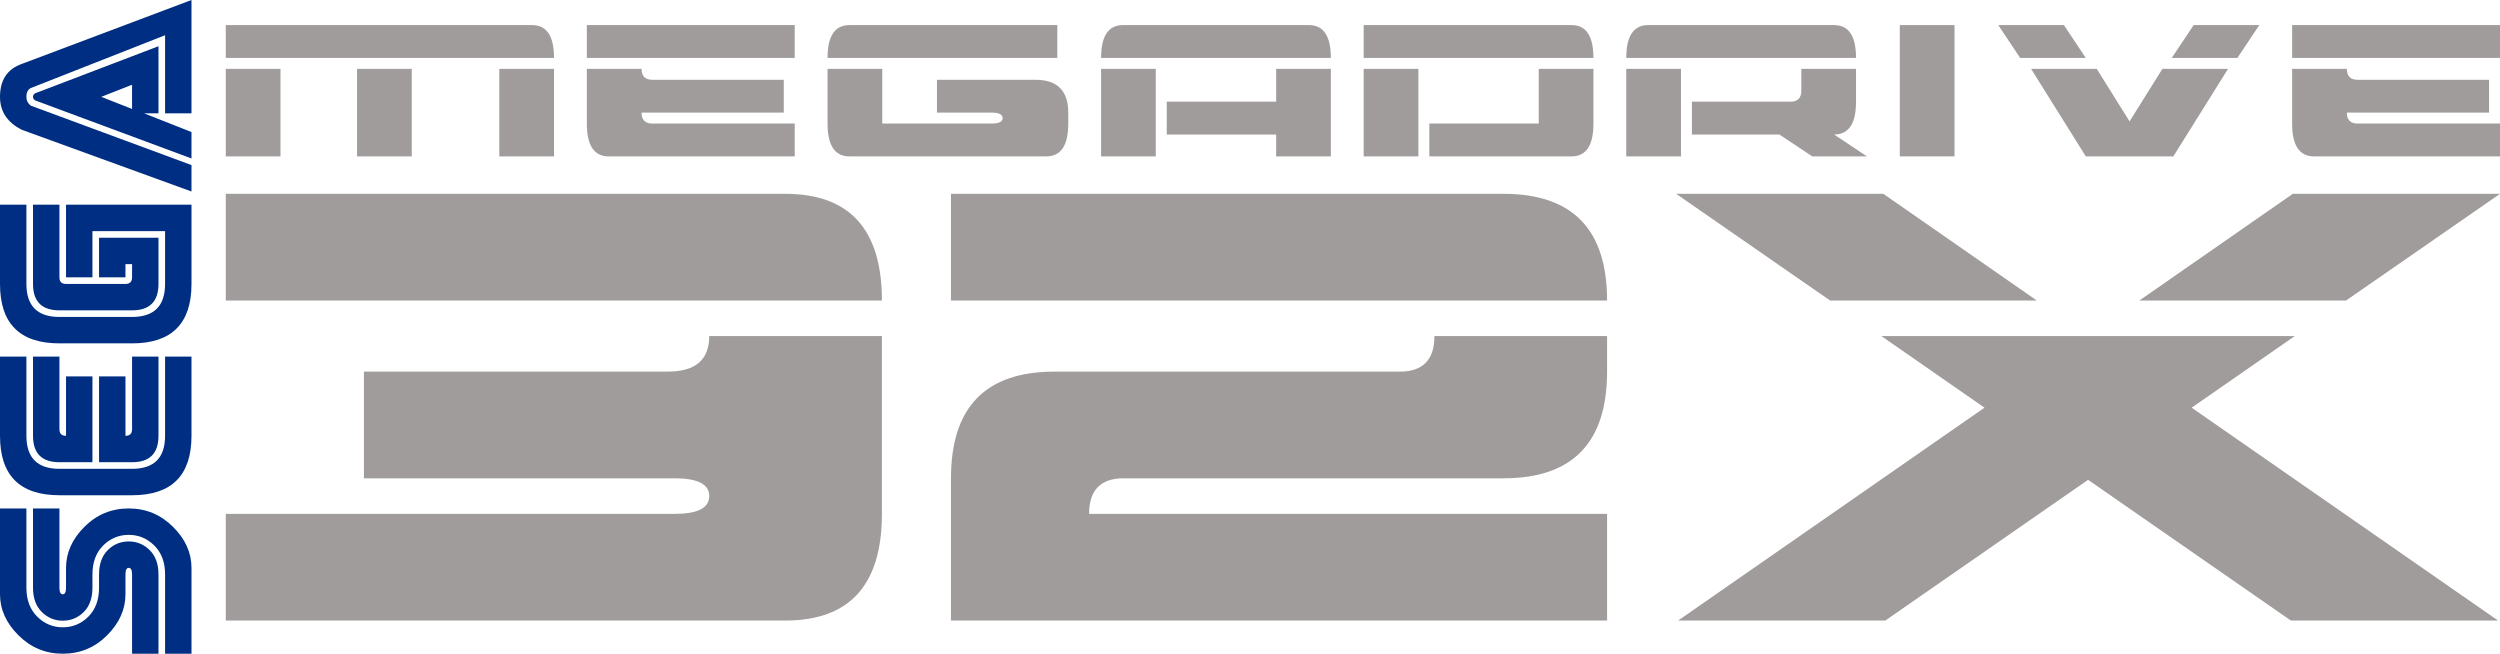
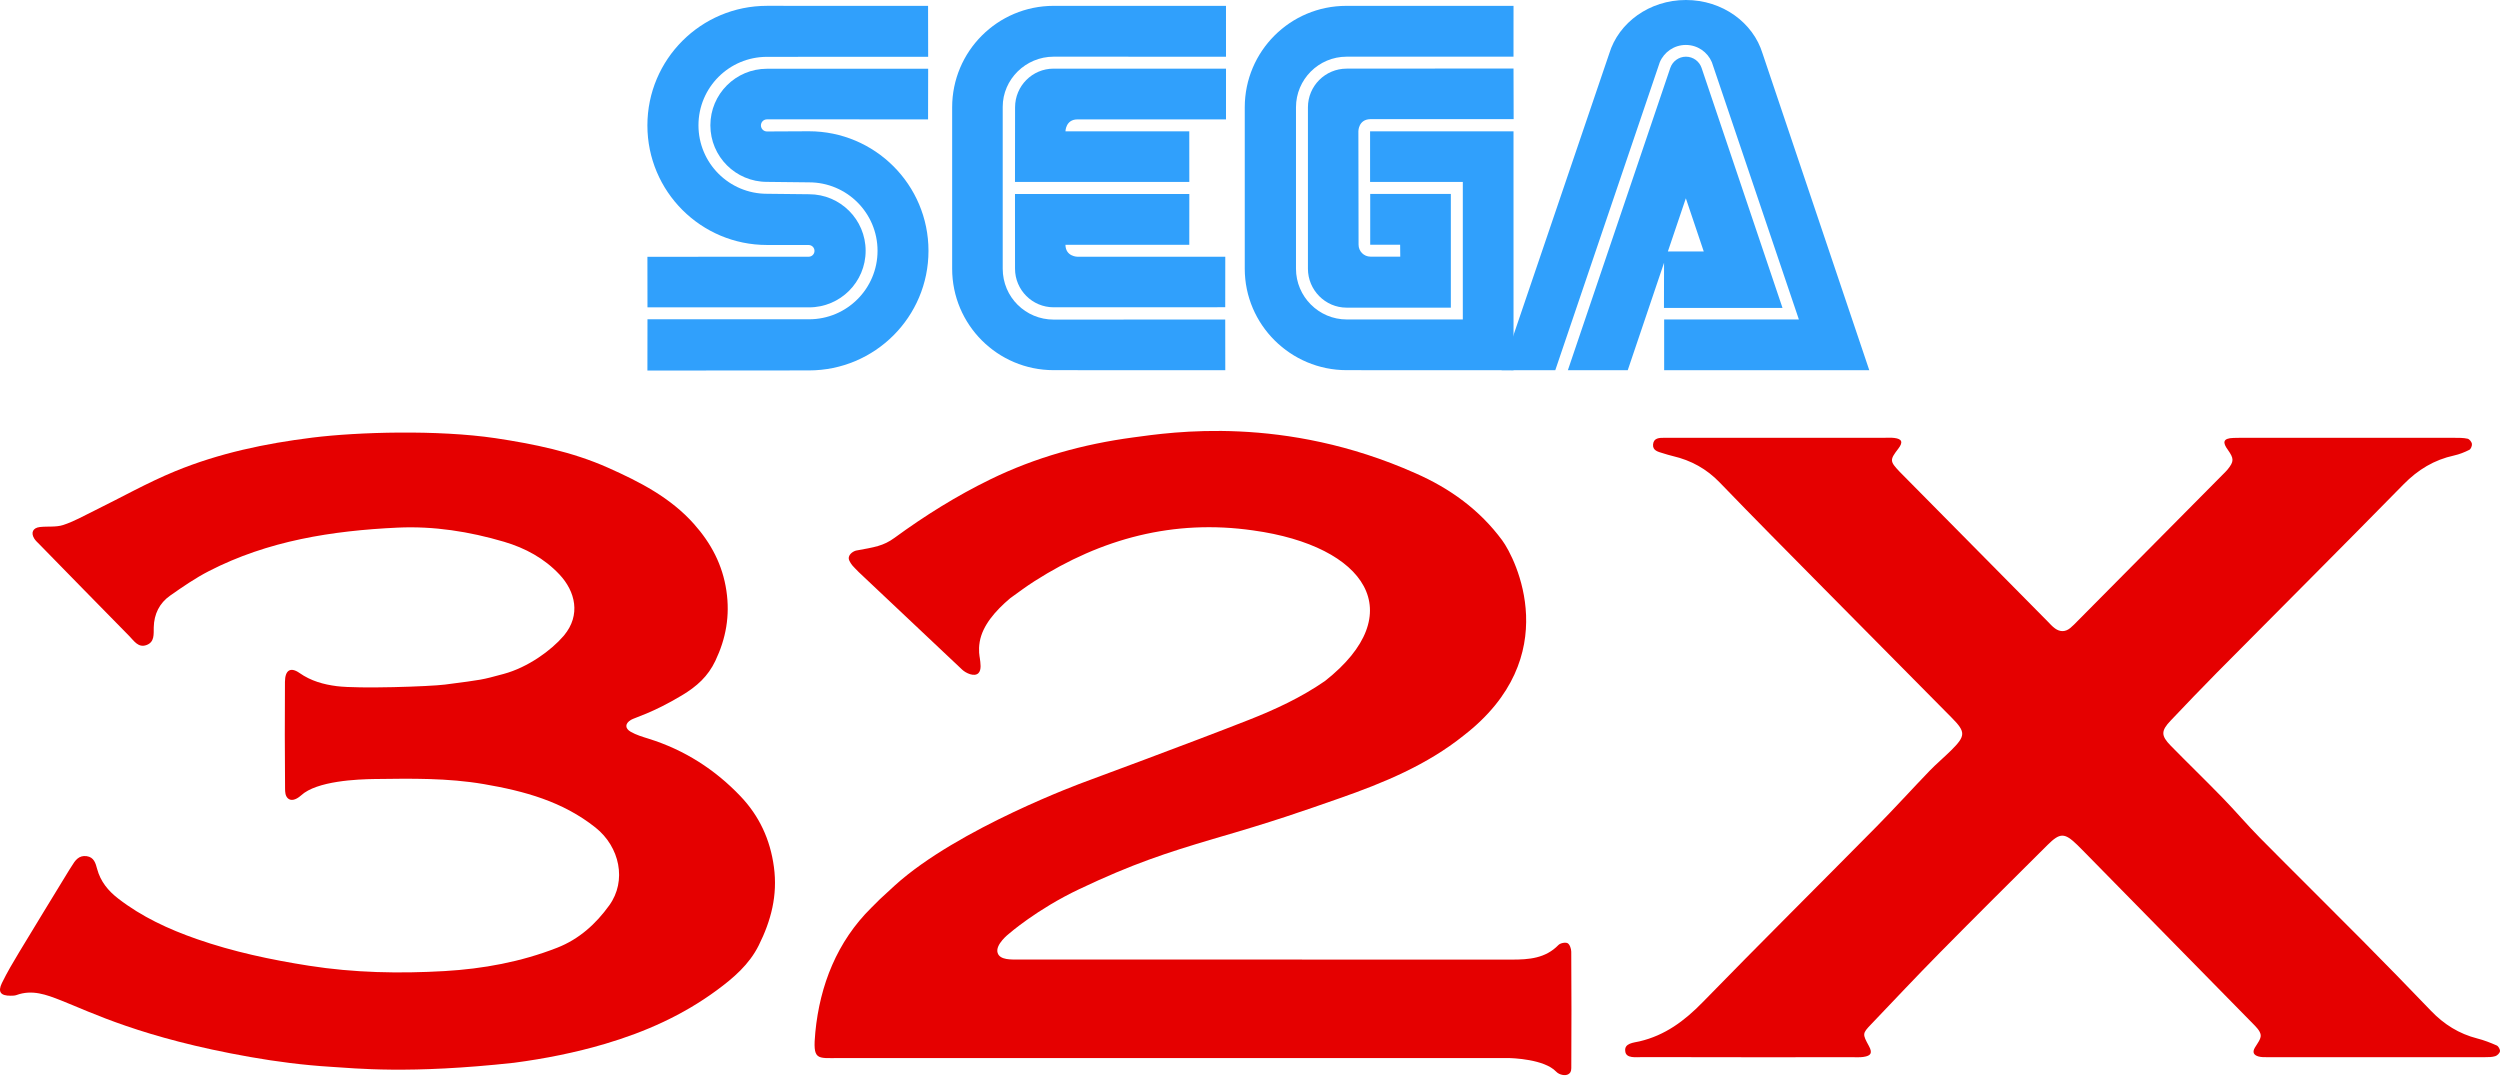
- <svg xmlns="http://www.w3.org/2000/svg" enable-background="new 0 0 288.411 75.415" viewBox="0 0 288.411 75.415">
-   <g fill="#a09c9b">
-     <path d="m26.048 6.682v-3.787h35.342c1.684 0 2.524 1.262 2.524 3.787zm0 11.36v-10.098h6.311v10.098zm15.146 0v-10.098h6.311v10.098zm16.409 0v-10.098h6.311v10.098z" />
-     <path d="m67.701 6.682v-3.787h23.982v3.787zm0 7.573v-6.311h6.311c0 .843.421 1.262 1.262 1.262h15.147v3.787h-16.409c0 .843.421 1.262 1.262 1.262h16.409v3.787h-21.457c-1.684 0-2.525-1.262-2.525-3.787z" />
-     <path d="m95.47 6.682c0-2.524.841-3.787 2.524-3.787h23.982v3.787zm0 7.573v-6.311h6.311v6.311h12.622c.841 0 1.262-.212 1.262-.631s-.422-.631-1.262-.631h-6.311v-3.787h11.36c2.524 0 3.787 1.262 3.787 3.787v1.262c0 2.524-.841 3.787-2.524 3.787h-22.72c-1.684 0-2.525-1.262-2.525-3.787z" />
-     <path d="m127.026 6.682c0-2.524.841-3.787 2.524-3.787h21.458c1.684 0 2.524 1.262 2.524 3.787zm0 11.36v-10.098h6.311v10.098zm20.196 0v-2.524h-12.622v-3.787h12.622v-3.787h6.311v10.098z" />
-     <path d="m157.32 6.682v-3.787h23.982c1.684 0 2.524 1.262 2.524 3.787zm0 11.36v-10.098h6.311v10.098zm23.982 0h-16.409v-3.787h12.622v-6.311h6.311v6.311c0 2.525-.84 3.787-2.524 3.787z" />
-     <path d="m187.613 6.682c0-2.524.841-3.787 2.524-3.787h21.458c1.684 0 2.524 1.262 2.524 3.787zm0 11.36v-10.098h6.311v10.098zm7.574-2.525v-3.787h11.36c.841 0 1.262-.419 1.262-1.262v-2.524h6.311v3.787c0 2.524-.841 3.787-2.524 3.787l3.787 2.524h-6.311l-3.787-2.524h-10.098z" />
-     <path d="m219.169 18.042v-15.147h6.311v15.147z" />
-     <path d="m233.053 6.682-2.524-3.787h7.573l2.524 3.787zm7.574 11.36-6.311-10.098h7.573l3.787 6.059 3.787-6.059h7.573l-6.311 10.098zm9.917-11.36 2.524-3.787h7.573l-2.524 3.787z" />
-     <path d="m264.429 6.682v-3.787h23.982v3.787zm0 7.573v-6.311h6.311c0 .843.421 1.262 1.262 1.262h15.147v3.787h-16.409c0 .843.421 1.262 1.262 1.262h16.409v3.787h-21.458c-1.683 0-2.524-1.262-2.524-3.787z" />
-     <path d="m26.048 34.667v-12.306h64.538c7.436 0 11.155 4.102 11.155 12.307h-75.693zm0 36.921v-12.307h51.79c2.655 0 3.984-.685 3.984-2.051s-1.329-2.051-3.984-2.051h-35.855v-12.307h35.058c3.187 0 4.781-1.366 4.781-4.102h19.919v20.511c0 8.205-3.719 12.307-11.155 12.307z" />
-     <path d="m109.708 34.667v-12.306h63.741c7.968 0 11.951 4.102 11.951 12.307h-75.692zm0 20.512c0-8.205 3.984-12.307 11.951-12.307h39.838c2.655 0 3.984-1.366 3.984-4.102h19.919v4.102c0 8.205-3.984 12.307-11.951 12.307h-43.822c-2.655 0-3.984 1.366-3.984 4.102h59.757v12.307h-75.693v-16.409z" />
-     <path d="m211.125 34.667-17.757-12.307h23.903l17.7 12.307zm53.156 36.921-23.391-16.234-23.391 16.233h-23.903l35.342-24.555-11.895-8.263h47.692l-11.895 8.263 35.342 24.555h-23.901zm.227-49.227h23.903l-17.757 12.307h-23.846z" />
-   </g>
-   <path d="m7.237 75.415c-1.981 0-3.682-.707-5.104-2.12s-2.133-2.992-2.133-4.736v-9.903h3.047v9.141c0 1.405.414 2.518 1.244 3.339s1.811 1.232 2.946 1.232c1.15 0 2.137-.41 2.959-1.232.82-.821 1.231-1.934 1.231-3.339v-1.524c0-1.202.334-2.137 1.004-2.806.668-.669 1.477-1.003 2.424-1.003.932 0 1.734.334 2.412 1.003s1.016 1.604 1.016 2.806v9.141h-3.047v-9.141c0-.508-.127-.762-.381-.762s-.381.254-.381.762v2.285c0 1.743-.707 3.322-2.121 4.736-1.413 1.414-3.118 2.121-5.116 2.121zm0-3.809c-.932 0-1.734-.334-2.412-1.003s-1.016-1.603-1.016-2.805v-9.141h3.047v9.141c0 .508.127.762.381.762s.381-.254.381-.762v-2.285c0-1.743.707-3.322 2.121-4.736 1.412-1.413 3.117-2.12 5.116-2.12 1.981 0 3.682.707 5.104 2.12s2.133 2.992 2.133 4.736v9.903h-3.047v-9.141c0-1.405-.414-2.518-1.244-3.339s-1.811-1.232-2.946-1.232c-1.15 0-2.137.41-2.959 1.232-.82.821-1.231 1.934-1.231 3.339v1.524c0 1.202-.334 2.137-1.004 2.806-.668.667-1.477 1.001-2.424 1.001z" fill="#002e82" />
-   <path d="m6.856 57.133c-4.571 0-6.856-2.286-6.856-6.856v-9.141h3.047v9.141c0 2.539 1.27 3.809 3.809 3.809h8.379c2.539 0 3.809-1.27 3.809-3.809v-9.141h3.047v9.141c0 4.571-2.285 6.856-6.856 6.856zm3.809-3.809h-3.809c-2.031 0-3.047-1.016-3.047-3.047v-9.141h3.047v8.379c0 .508.254.762.762.762v-6.856h3.047zm.762 0v-9.903h3.047v6.856c.508 0 .762-.254.762-.762v-8.379h3.047v9.141c0 2.031-1.016 3.047-3.047 3.047z" fill="#002e82" />
-   <path d="m6.856 39.612c-4.571 0-6.856-2.285-6.856-6.856v-9.141h3.047v9.141c0 2.539 1.27 3.809 3.809 3.809h8.379c2.539 0 3.809-1.27 3.809-3.809v-6.094h-8.379v5.332h-3.047v-8.379h14.474v9.141c0 4.571-2.285 6.856-6.856 6.856zm0-3.809c-2.031 0-3.047-1.016-3.047-3.047v-9.141h3.047v8.379c0 .508.254.762.762.762h6.856c.508 0 .762-.254.762-.762v-1.524h-.762v1.524h-3.047v-4.571h6.856v5.332c0 2.031-1.016 3.047-3.047 3.047h-8.38z" fill="#002e82" />
-   <path d="m19.044 13.077v-9.014l-15.489 6.094c-.338.169-.508.508-.508 1.016 0 .423.17.762.508 1.016l18.536 6.856v3.047l-19.552-7.11c-1.693-.847-2.539-2.117-2.539-3.809 0-1.946.846-3.216 2.539-3.809l19.552-7.364v13.077zm-.762 0h-1.651l5.459 2.158v3.047l-17.773-6.602c-.338-.085-.508-.254-.508-.508s.17-.423.508-.508l13.966-5.332v7.745zm-6.602-1.904 3.555 1.397v-2.794z" fill="#002e82" />
+ <svg xmlns="http://www.w3.org/2000/svg" version="1.2" baseProfile="tiny" id="Ebene_1" x="0px" y="0px" width="477.948px" height="205.537px" viewBox="43.869 -10.908 477.948 205.537" xml:space="preserve">
+   <path fill="#E50000" d="M341.373,193.968c-2.26-2.385-8.34-2.6-9.285-2.6c-42.588,0-85.173-0.002-127.765,0.002  c-4.329,0-5.108,0.532-4.578-4.957c0.868-8.979,4.167-17.322,10.688-23.765c1.249-1.271,1.666-1.7,4.52-4.287  c12.092-10.957,36.182-19.743,36.182-19.743s20.159-7.443,31.479-11.897c5.085-2,10.05-4.31,14.578-7.445  c16.421-12.943,7.894-25.789-13.755-28.781c-15.163-2.17-28.978,1.533-41.748,9.677c-1.667,1.063-3.074,2.125-4.684,3.281  c-2.856,2.414-5.307,5.229-5.836,8.34c-0.286,1.681-0.013,2.838,0.021,3.112c0.108,0.871,0.375,2.25-0.272,2.884  c-0.778,0.76-2.394-0.002-3.111-0.681c-6.58-6.219-13.172-12.424-19.759-18.637c-0.412-0.389-1.173-1.221-1.173-1.221  s-0.72-0.834-0.745-1.406c-0.029-0.644,0.604-1.249,1.36-1.485c3.589-0.661,5.245-0.873,7.399-2.448  c5.797-4.237,11.855-8.025,18.325-11.18c8.651-4.219,17.747-6.726,27.272-8.01c7.325-0.988,28.84-4.338,53.973,6.837  c6.629,2.907,12.313,7.024,16.598,12.831c2.535,3.437,12.096,22.281-7.383,37.333c-6.963,5.588-15.273,9.038-23.674,11.971  c-7.188,2.511-12.465,4.396-24.227,7.795c-8.931,2.658-15.342,4.736-25.563,9.585c-8.129,3.856-13.465,8.543-13.465,8.543  s-2.662,2.053-2.147,3.659c0.446,1.394,2.668,1.254,3.975,1.257c31.445,0.02,62.892,0.014,94.337,0.016  c3.254,0,6.408-0.229,8.893-2.784c0.361-0.373,1.318-0.574,1.75-0.356c0.414,0.207,0.703,1.061,0.707,1.633  c0.049,7.365,0.051,14.894,0.008,22.258c-0.006,0.716-0.24,0.972-0.596,1.179C343.134,194.789,341.994,194.623,341.373,193.968z" />
+   <path fill="#E50000" d="M107.1,193.042c-5.159-0.315-10.332-0.979-15.427-1.879c-20.739-3.656-30.385-8.554-36.174-10.826  c-2.766-1.086-5.47-2.114-8.476-1.012c-0.343,0.127-0.745,0.12-1.121,0.127c-1.911,0.021-2.496-0.722-1.666-2.427  c0.989-2.032,2.148-3.985,3.317-5.926c3.167-5.252,6.376-10.479,9.57-15.718c0.147-0.239,0.315-0.471,0.46-0.715  c0.651-1.09,1.366-2.101,2.858-1.892c1.403,0.197,1.706,1.354,2,2.451c0.642,2.388,2.099,4.166,4.016,5.647  c4.536,3.511,9.659,5.873,15.033,7.748c6.969,2.431,14.143,3.953,21.429,5.097c8.627,1.354,17.299,1.526,25.961,1.024  c7.342-0.427,14.576-1.752,21.498-4.457c4.213-1.646,7.409-4.552,9.968-8.103c3.395-4.711,2.004-11.188-2.622-14.871  c-6.284-5.002-13.592-6.979-21.333-8.31c-6.96-1.192-13.912-1.065-20.879-0.976c-3.271,0.043-11.09,0.354-14.087,3.136  c-1.104,0.972-1.979,1.045-2.504,0.571c-0.525-0.476-0.548-1.228-0.554-1.885c-0.059-6.801-0.066-13.604-0.021-20.401  c0.015-2.228,1.054-2.902,2.78-1.693c2.18,1.527,4.599,2.195,7.125,2.519c4.196,0.539,17.892,0.063,20.69-0.303  c7.481-0.978,6.828-0.859,11.194-2.029c4.673-1.252,9.131-4.531,11.458-7.242c0.038-0.043,0.076-0.088,0.113-0.133  c3.244-3.908,2.154-8.406-0.864-11.627c-2.898-3.09-6.541-5.069-10.597-6.267c-6.647-1.96-13.456-3.032-20.365-2.707  c-12.507,0.588-24.774,2.497-36.083,8.316c-2.589,1.332-5.016,3.008-7.407,4.686c-2.042,1.433-3.07,3.531-3.128,6.056  c-0.03,1.313,0.18,2.815-1.379,3.389c-1.573,0.578-2.388-0.791-3.285-1.701c-5.76-5.852-11.496-11.727-17.238-17.598  c-0.33-0.337-0.698-0.658-0.942-1.053c-0.694-1.123-0.267-2.054,1.063-2.208c1.488-0.172,3.082,0.063,4.464-0.387  c2.042-0.665,3.952-1.753,5.895-2.707c5.165-2.533,10.195-5.386,15.502-7.57c8.405-3.458,17.25-5.316,26.285-6.437  c8.648-1.073,23.906-1.519,34.944,0.111c7.378,1.115,14.691,2.597,21.539,5.649c6.041,2.692,11.94,5.698,16.45,10.779  c3.26,3.672,5.449,7.775,6.183,12.751c0.704,4.77-0.081,9.127-2.12,13.406c-1.404,2.947-3.504,4.855-6.393,6.588  c-5.668,3.398-9.024,4.248-9.741,4.686c-1.14,0.693-1.19,1.617-0.027,2.283c1.046,0.6,2.248,0.953,3.413,1.316  c6.821,2.129,12.679,5.873,17.563,11.002c3.567,3.744,5.68,8.23,6.39,13.535c0.726,5.434-0.549,10.236-2.896,14.957  c-1.827,3.676-4.856,6.262-8.043,8.605c-6.444,4.744-13.622,7.955-21.316,10.232c-5.727,1.692-11.531,2.842-17.409,3.619  C122.068,194.468,111.803,193.33,107.1,193.042z" />
+   <path fill="#E50000" d="M383.914,72.788c6.705,0,13.41,0,20.117,0.001c0.66,0,1.328-0.05,1.98,0.028  c1.494,0.178,1.725,0.81,0.787,2.032c-1.676,2.182-1.662,2.417,0.246,4.435c0.063,0.069,0.133,0.134,0.199,0.201  c9.355,9.465,18.715,18.931,28.074,28.396c0.465,0.471,0.9,0.98,1.438,1.361c0.939,0.676,1.945,0.689,2.869-0.055  c0.514-0.412,0.969-0.898,1.434-1.369c9.24-9.318,18.48-18.639,27.719-27.961c0.334-0.335,0.682-0.659,0.977-1.026  c1.232-1.531,1.203-2.073,0.053-3.714c-1.035-1.398-1.035-2.249,1.076-2.302c0.461-0.012,0.939-0.026,1.412-0.026  c13.6,0,27.199-0.003,40.799,0.005c0.844,0,1.711-0.01,2.525,0.169c0.348,0.076,0.771,0.6,0.83,0.971  c0.057,0.367-0.199,1.01-0.504,1.162c-0.918,0.461-1.902,0.855-2.906,1.075c-3.807,0.832-6.908,2.712-9.66,5.516  c-11.838,12.063-23.799,24.004-35.695,36.012c-2.982,3.016-5.918,6.092-8.842,9.17c-1.85,1.945-1.854,2.863,0.021,4.781  c3.295,3.36,6.68,6.633,9.959,10.008c2.43,2.5,4.688,5.17,7.137,7.648c6.508,6.582,13.096,13.082,19.613,19.652  c4.387,4.422,8.736,8.881,13.047,13.377c2.482,2.594,5.373,4.4,8.861,5.293c1.271,0.322,2.514,0.807,3.715,1.338  c0.326,0.146,0.666,0.764,0.617,1.109c-0.051,0.355-0.516,0.813-0.891,0.932c-0.613,0.193-1.301,0.195-1.955,0.195  c-13.883,0.01-27.766,0.008-41.648,0.002c-0.563,0-1.15,0.012-1.684-0.141c-0.883-0.252-1.217-0.783-0.67-1.699  c0.459-0.771,1.186-1.648,1.102-2.402c-0.092-0.801-0.914-1.588-1.559-2.242c-10.768-10.99-21.557-21.961-32.342-32.934  c-0.396-0.404-0.795-0.809-1.203-1.201c-2.383-2.303-3.256-2.332-5.643,0.043c-6.896,6.857-13.801,13.715-20.633,20.641  c-4.438,4.498-8.764,9.107-13.129,13.679c-1.645,1.722-1.645,1.831-0.395,4.114c0.713,1.305,0.443,1.879-1.045,2.092  c-0.646,0.094-1.316,0.057-1.98,0.057c-13.41,0.002-26.818,0.018-40.229-0.023c-1.205-0.004-3.223,0.324-3.326-1.143  c-0.211-1.533,1.641-1.611,2.729-1.867c4.883-1.143,8.611-3.928,12.064-7.471c11.008-11.291,22.199-22.398,33.279-33.619  c3.439-3.484,6.729-7.119,10.127-10.645c1.311-1.355,2.764-2.568,4.104-3.896c2.799-2.777,2.811-3.518,0.117-6.236  c-8.166-8.26-16.348-16.498-24.508-24.762c-6.633-6.715-13.291-13.408-19.84-20.205c-2.521-2.617-5.482-4.244-8.967-5.059  c-0.643-0.15-1.273-0.349-1.904-0.544c-0.896-0.277-2.004-0.489-1.881-1.71c0.125-1.243,1.217-1.243,2.188-1.241  c0.568,0.001,1.135-0.002,1.701-0.002C370.501,72.788,377.208,72.788,383.914,72.788z" />
+   <path id="path2898_1_" fill="#30A0FC" d="M167.641,59.933l30.873-0.025c12.627,0,22.862-10.233,22.862-22.861  c0-12.625-10.234-22.86-22.862-22.86l-8.016,0.039c-0.64,0-1.156-0.519-1.156-1.156c0-0.643,0.517-1.16,1.156-1.16l30.798,0.004  l0.018-9.678h-30.823c-5.974,0-10.814,4.842-10.814,10.813c0,5.974,4.84,10.814,10.814,10.814l8.056,0.09  c7.23,0,13.09,5.859,13.09,13.087c0,7.232-5.859,13.092-13.09,13.092h-30.894L167.641,59.933" />
+   <path id="path2900_1_" fill="#30A0FC" d="M167.653,47.853h30.894c5.974,0,10.814-4.84,10.814-10.814  c0-5.969-4.841-10.812-10.814-10.812l-8.056-0.088c-7.23,0-13.09-5.858-13.09-13.091c0-7.228,5.86-13.088,13.09-13.088l30.823-0.014  l-0.018-9.73l-30.798-0.01c-12.626,0-22.861,10.236-22.861,22.864c0,12.624,10.234,22.858,22.861,22.858l7.969,0.007  c0.618,0,1.117,0.499,1.117,1.119c0,0.617-0.499,1.119-1.117,1.119l-30.826,0.011L167.653,47.853" />
+   <path id="path2902_1_" fill="#30A0FC" d="M245.302,50.192c-5.348,0-9.735-4.285-9.735-9.733V9.513c0-5.247,4.387-9.585,9.735-9.585  l32.953,0.009l-0.002-9.719l-32.95-0.007c-10.717,0-19.402,8.688-19.402,19.401v30.847c0,10.713,8.686,19.399,19.402,19.399  l32.815,0.014l-0.011-9.693L245.302,50.192" />
+   <path id="path2904_1_" fill="#30A0FC" d="M237.929,9.612c0-4.085,3.285-7.398,7.374-7.398h32.953l-0.002,9.703h-28.39  c-2.275,0.001-2.302,2.287-2.302,2.287h23.673l0.007,9.672h-33.33L237.929,9.612" />
+   <path id="path2906_1_" fill="#30A0FC" d="M245.302,47.84c-4.077,0-7.382-3.307-7.382-7.381l-0.007-14.273h33.33l-0.007,9.701H247.56  c0.028,2.284,2.303,2.287,2.303,2.287h28.255l-0.011,9.654L245.302,47.84" />
+   <path id="path2908_1_" fill="#30A0FC" d="M301.343,50.167c-5.349,0-9.709-4.361-9.709-9.708V9.612c0-5.345,4.334-9.683,9.683-9.683  l31.903-0.006l0.004-9.709l-31.982-0.002c-10.716,0-19.401,8.688-19.401,19.401v30.847c0,10.713,8.763,19.399,19.477,19.399  l31.907,0.014l-0.003-45.679H305.8v9.682h17.729v26.294L301.343,50.167" />
+   <path id="path2910_1_" fill="#30A0FC" d="M293.917,40.459c0,4.084,3.313,7.449,7.399,7.449l19.925,0.001V26.165h-15.417v9.714h5.722  l0.023,2.286l-5.693-0.008c-1.257,0-2.277-1.021-2.277-2.278l-0.035-21.698c0,0-0.006-2.262,2.287-2.31h27.396l-0.026-9.682  l-31.904,0.024c-4.086,0-7.398,3.313-7.398,7.398V40.459" />
+   <path id="path2912_1_" fill="#30A0FC" d="M363.203,2.053c0.429-1.234,1.604-2.122,2.983-2.122c1.382,0,2.56,0.892,2.985,2.128  l15.476,45.899h-22.664l0.024-10.794h7.582l-3.421-10.163l-11.106,32.862h-11.447L363.203,2.053" />
+   <path id="path2914_1_" fill="#30A0FC" d="M387.777,50.17H362.02v9.694h39.215L380.836-0.673  c-1.787-5.902-7.671-10.235-14.656-10.235c-6.979,0-12.86,4.33-14.651,10.223l-20.588,60.548h10.268l19.972-58.86  c0.817-1.948,2.738-3.318,4.983-3.318c2.241,0,4.158,1.359,4.977,3.3L387.777,50.17" />
</svg>
